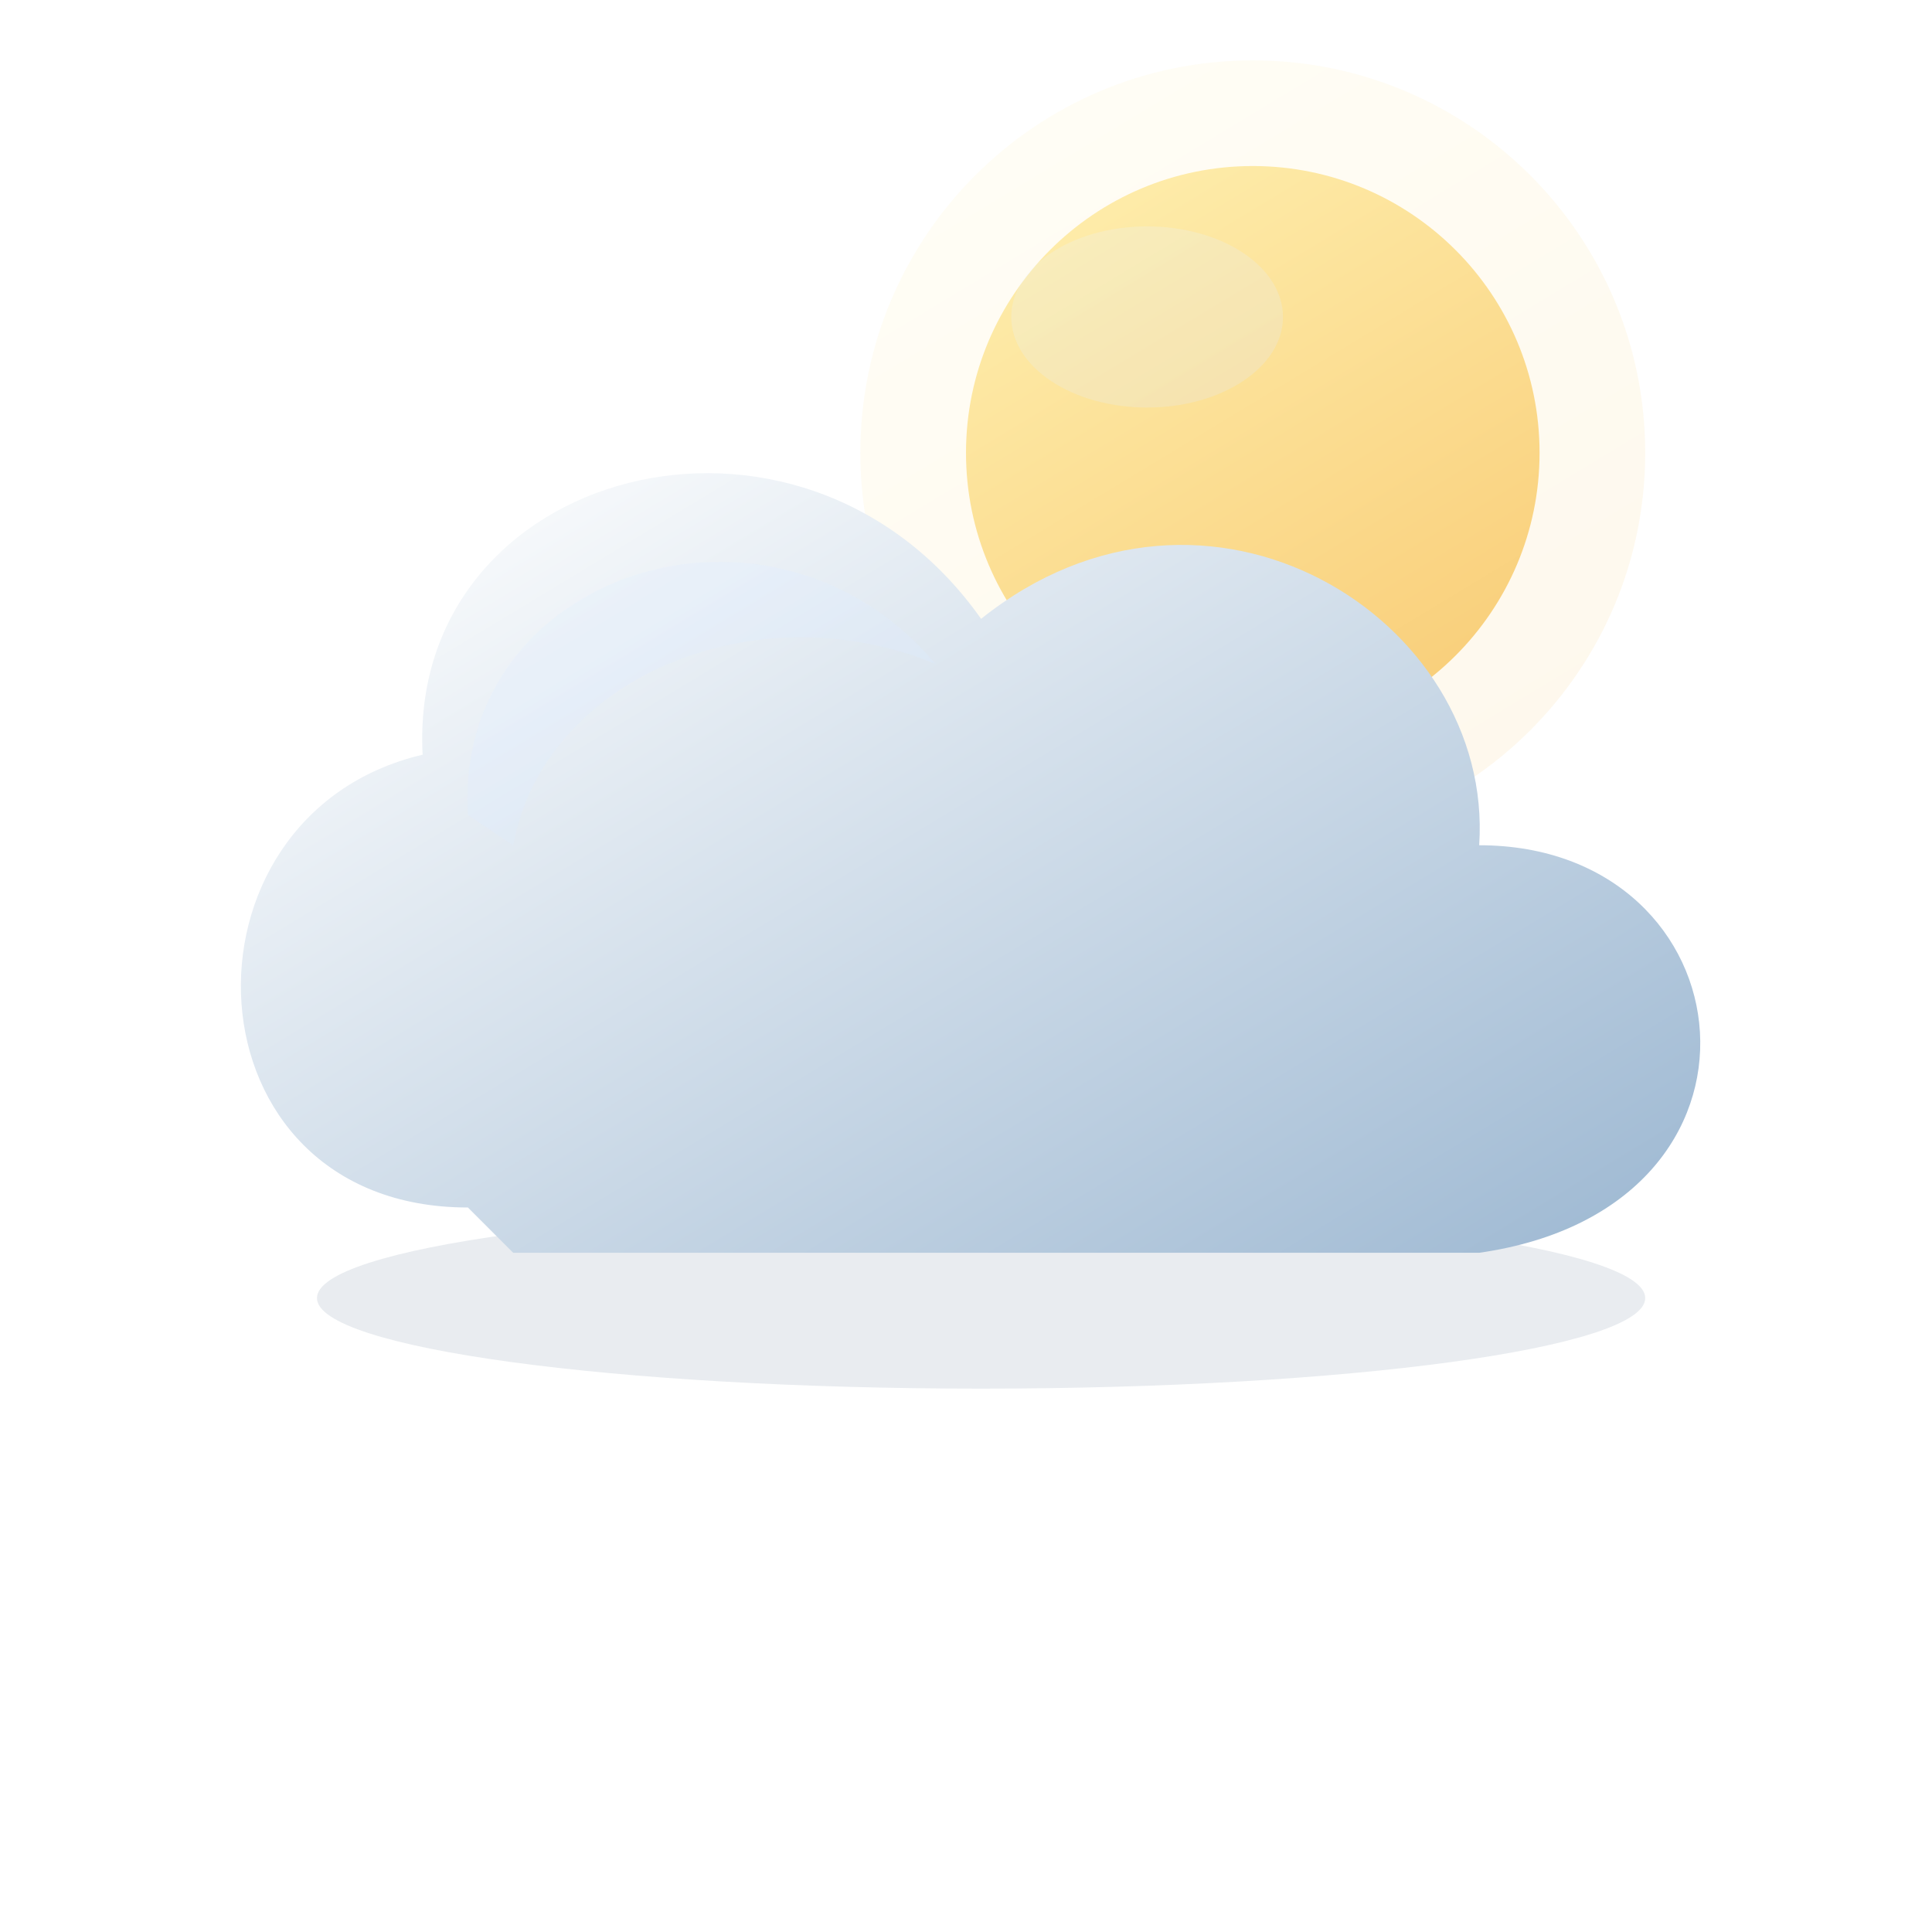
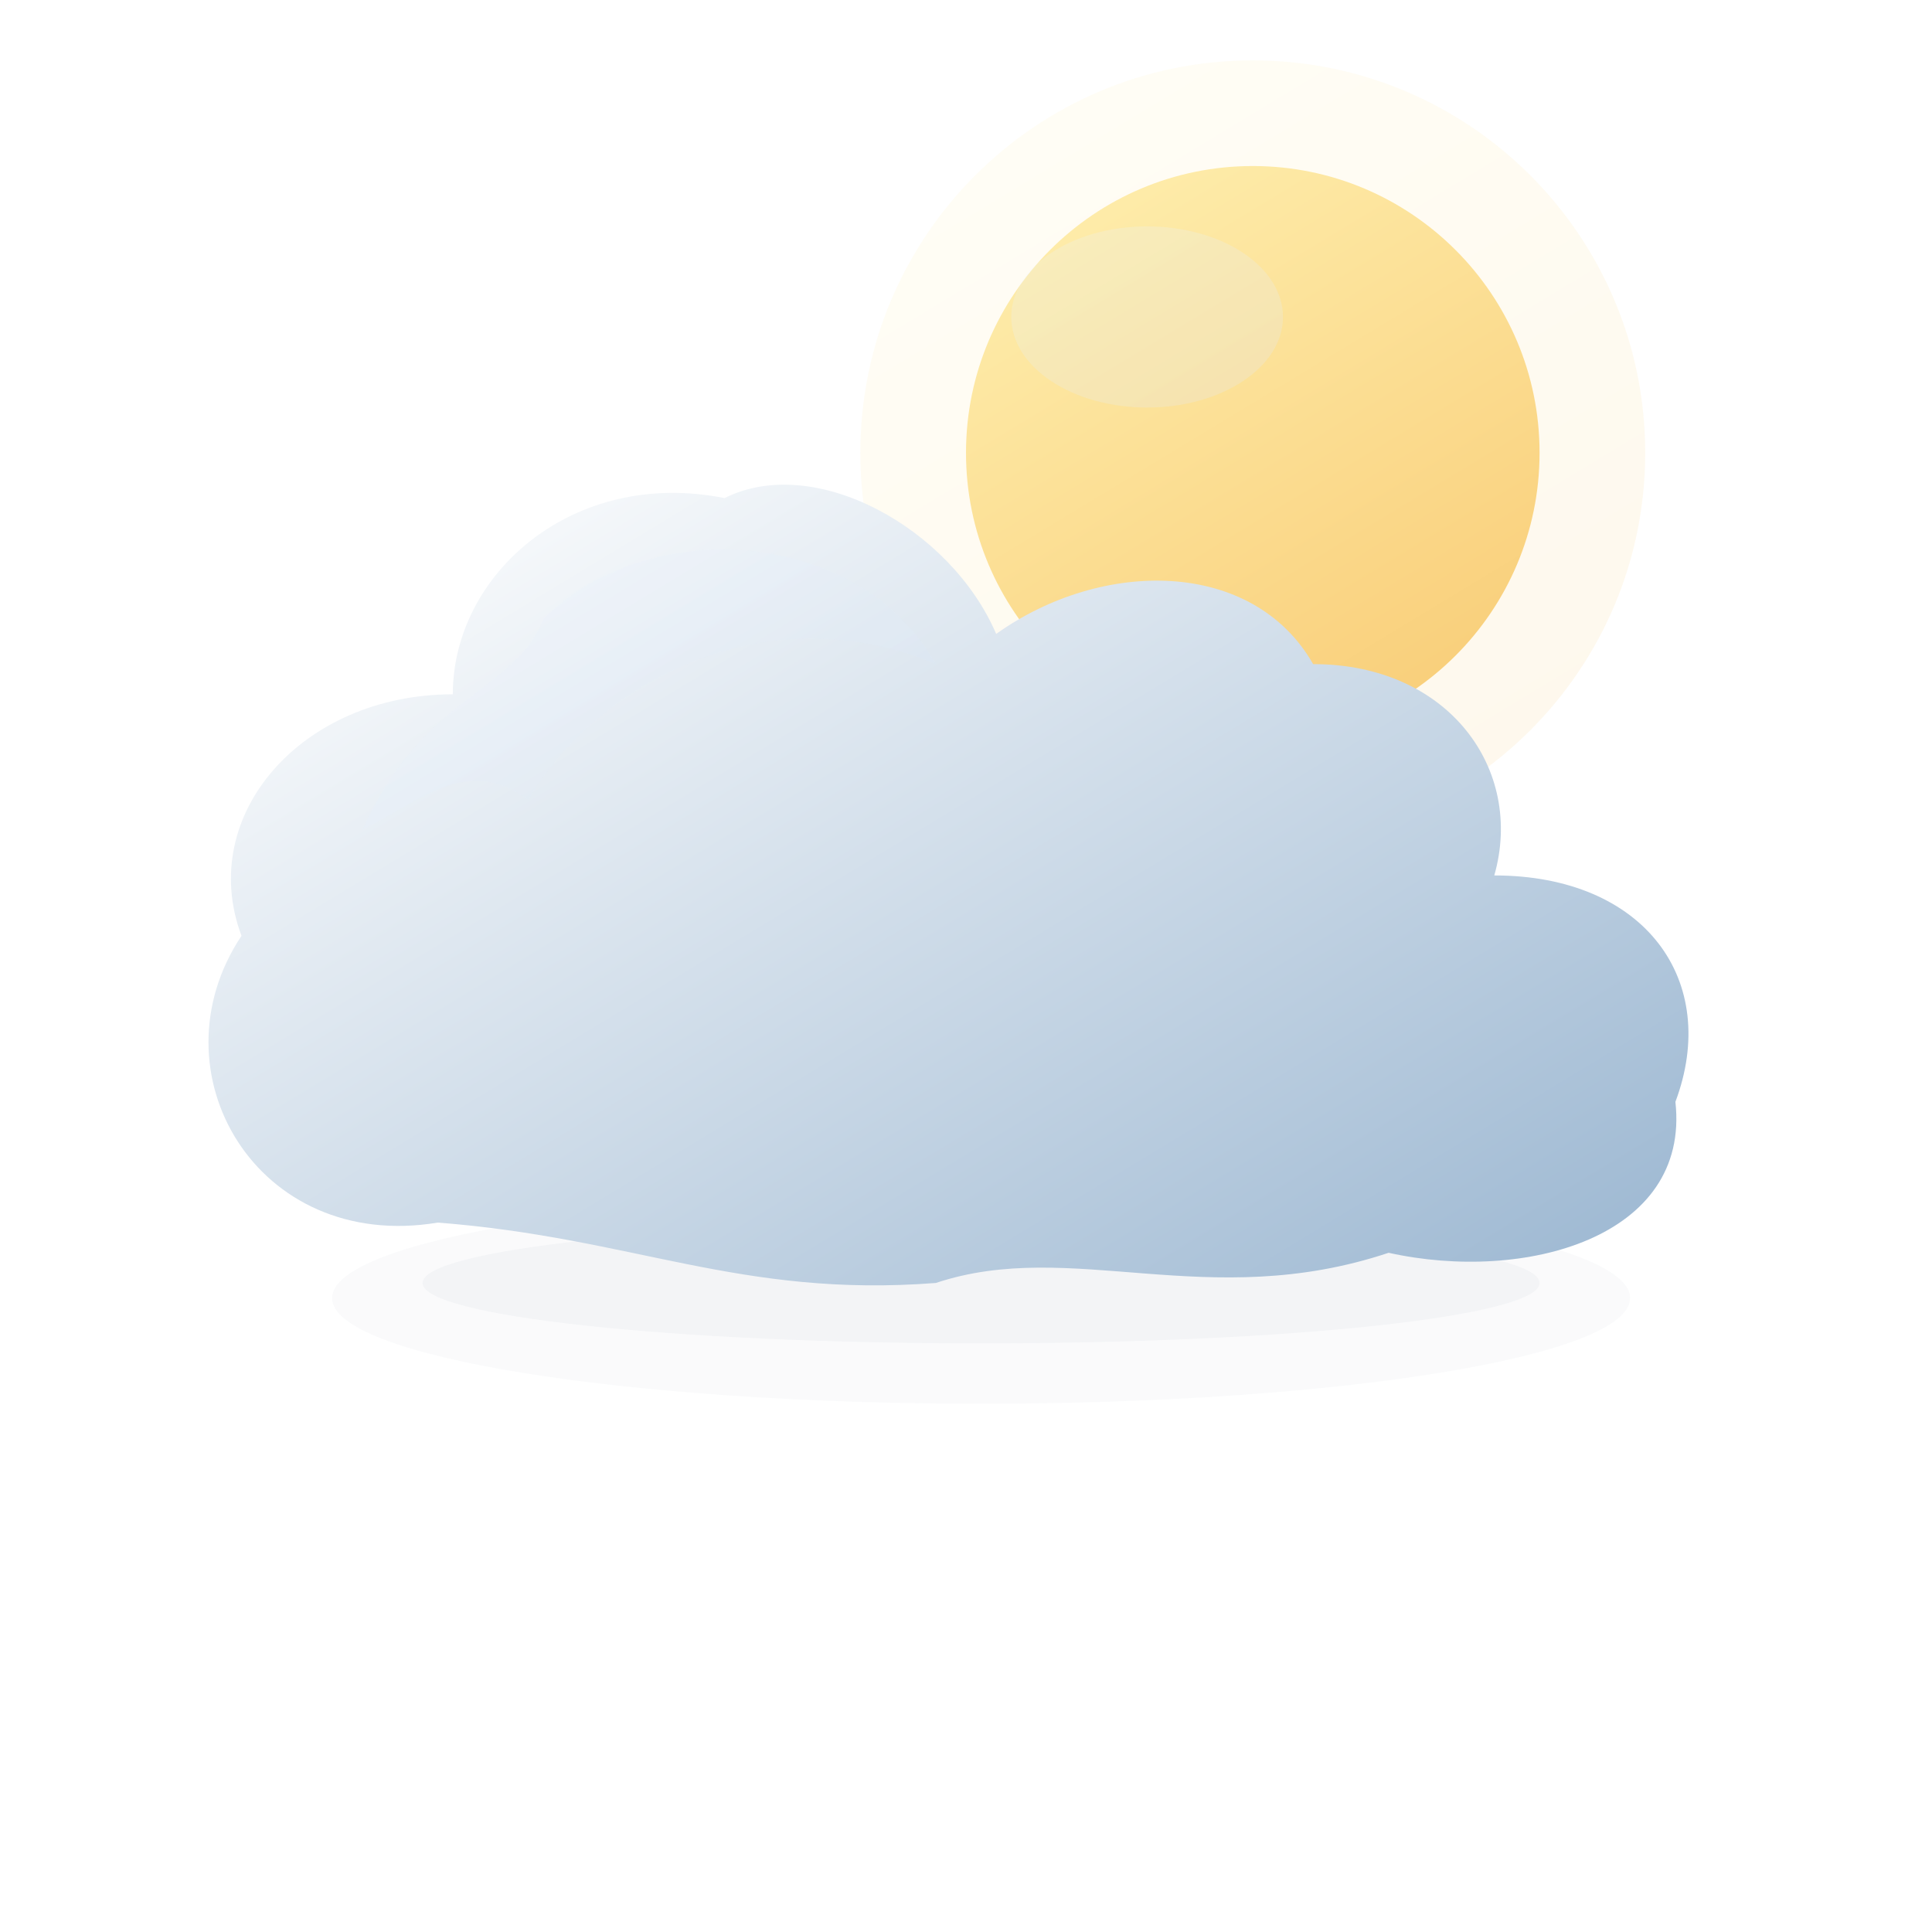
<svg xmlns="http://www.w3.org/2000/svg" viewBox="0 0 128 128">
  <defs>
    <linearGradient id="cloud" gradientUnits="userSpaceOnUse" x1="36" y1="24" x2="82" y2="100">
      <stop stop-color="#FFFFFF" />
      <stop offset="1" stop-color="#9DB8D2" />
    </linearGradient>
    <linearGradient id="back" gradientUnits="userSpaceOnUse" x1="36" y1="24" x2="82" y2="100">
      <stop stop-color="#D7E7F5" />
      <stop offset="1" stop-color="#7896B6" />
    </linearGradient>
    <linearGradient id="sun" gradientUnits="userSpaceOnUse" x1="36" y1="24" x2="82" y2="100">
      <stop stop-color="#FFF3B5" />
      <stop offset="1" stop-color="#F4B24C" />
    </linearGradient>
    <linearGradient id="moon" gradientUnits="userSpaceOnUse" x1="36" y1="24" x2="82" y2="100">
      <stop stop-color="#F4F9FF" />
      <stop offset="1" stop-color="#AFC8E8" />
    </linearGradient>
    <linearGradient id="rain" gradientUnits="userSpaceOnUse" x1="36" y1="24" x2="82" y2="100">
      <stop stop-color="#A5E7FF" />
      <stop offset="1" stop-color="#4B9DDA" />
    </linearGradient>
    <linearGradient id="snow" gradientUnits="userSpaceOnUse" x1="36" y1="24" x2="82" y2="100">
      <stop stop-color="#FFFFFF" />
      <stop offset="1" stop-color="#B3DCED" />
    </linearGradient>
    <linearGradient id="fog" gradientUnits="userSpaceOnUse" x1="36" y1="24" x2="82" y2="100">
      <stop stop-color="#DCEBF6" />
      <stop offset="1" stop-color="#8FADCA" />
    </linearGradient>
    <linearGradient id="shadow" gradientUnits="userSpaceOnUse" x1="36" y1="24" x2="82" y2="100">
      <stop stop-color="#526C89" />
      <stop offset="1" stop-color="#526C89" />
    </linearGradient>
  </defs>
  <path d="M57,30a26,26 0,1 0,52,0a26,26 0,1 0,-52,0" fill="url(#sun)" opacity="0.13" />
  <path d="M64,30a19,19 0,1 0,38,0a19,19 0,1 0,-38,0" fill="url(#sun)" opacity="1" />
  <path d="M67,21a9,6 0,1 0,18,0a9,6 0,1 0,-18,0" fill="url(#moon)" opacity="0.24" />
-   <path d="M21,86a44,6 0,1 0,88,0a44,6 0,1 0,-88,0" fill="url(#shadow)" opacity="0.13" />
-   <path d="M31,80C12,80 11,54 28,50C27,31 53,24 65,41C80,29 99,41 98,56C116,56 119,80 98,83L34,83Z" fill="url(#cloud)" opacity="1" />
-   <path d="M31,54C30,38 51,31 62,44C50,39 36,45 34,56Z" fill="url(#moon)" opacity="0.65" />
+   <path d="M22,86a43,7 0,1 0,86,0a43,7 0,1 0,-86,0" fill="url(#shadow)" opacity="0.035" />
+   <path d="M28,85a37,4 0,1 0,74,0a37,4 0,1 0,-74,0" fill="url(#shadow)" opacity="0.045" />
+   <path d="M29,81C17,83 10,71 16,62C13,54 20,46 30,46C30,38 38,31 48,33C54,30 63,35 66,42C73,37 83,37 87,44C96,44 101,51 99,58C109,58 114,65 111,73C112,82 101,85 92,83C80,87 71,82 62,85C49,86 42,82 29,81Z" fill="url(#cloud)" opacity="1" />
+   <path d="M24,55C28,46 34,46 36,41C43,34 57,35 62,44C50,39 39,46 35,53C31,50 28,53 24,55Z" fill="url(#moon)" opacity="0.25" />
</svg>
